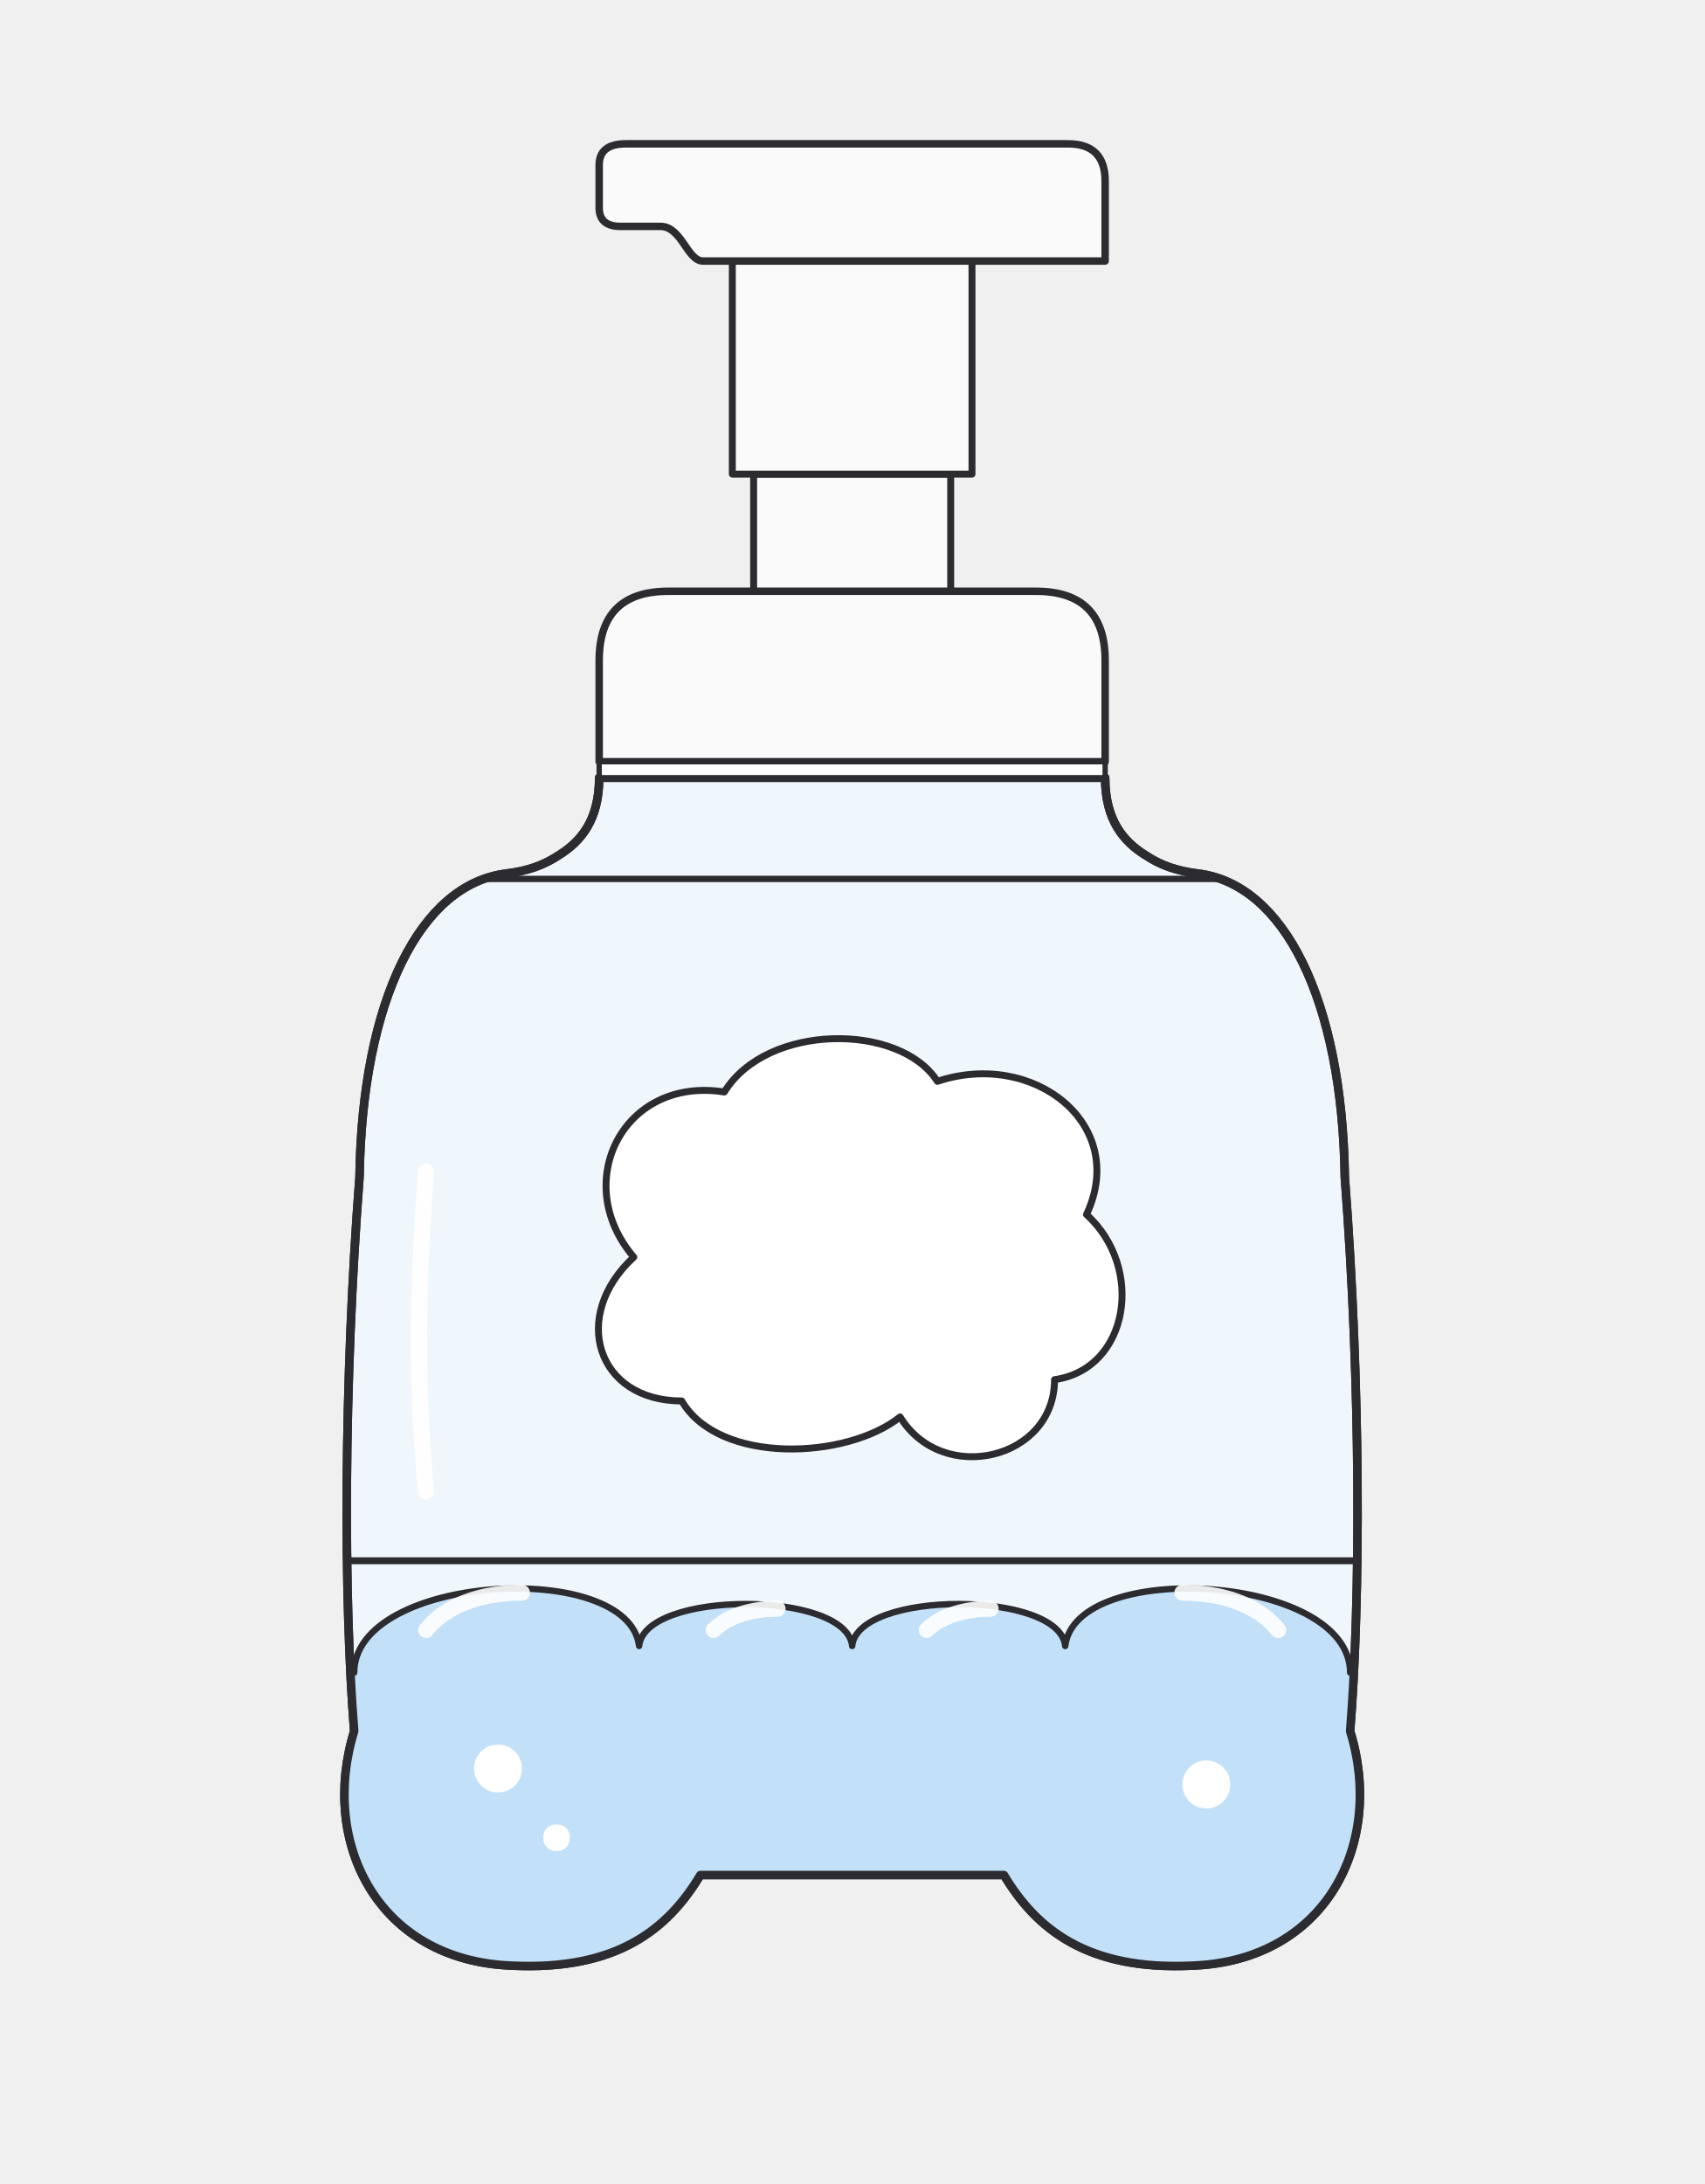
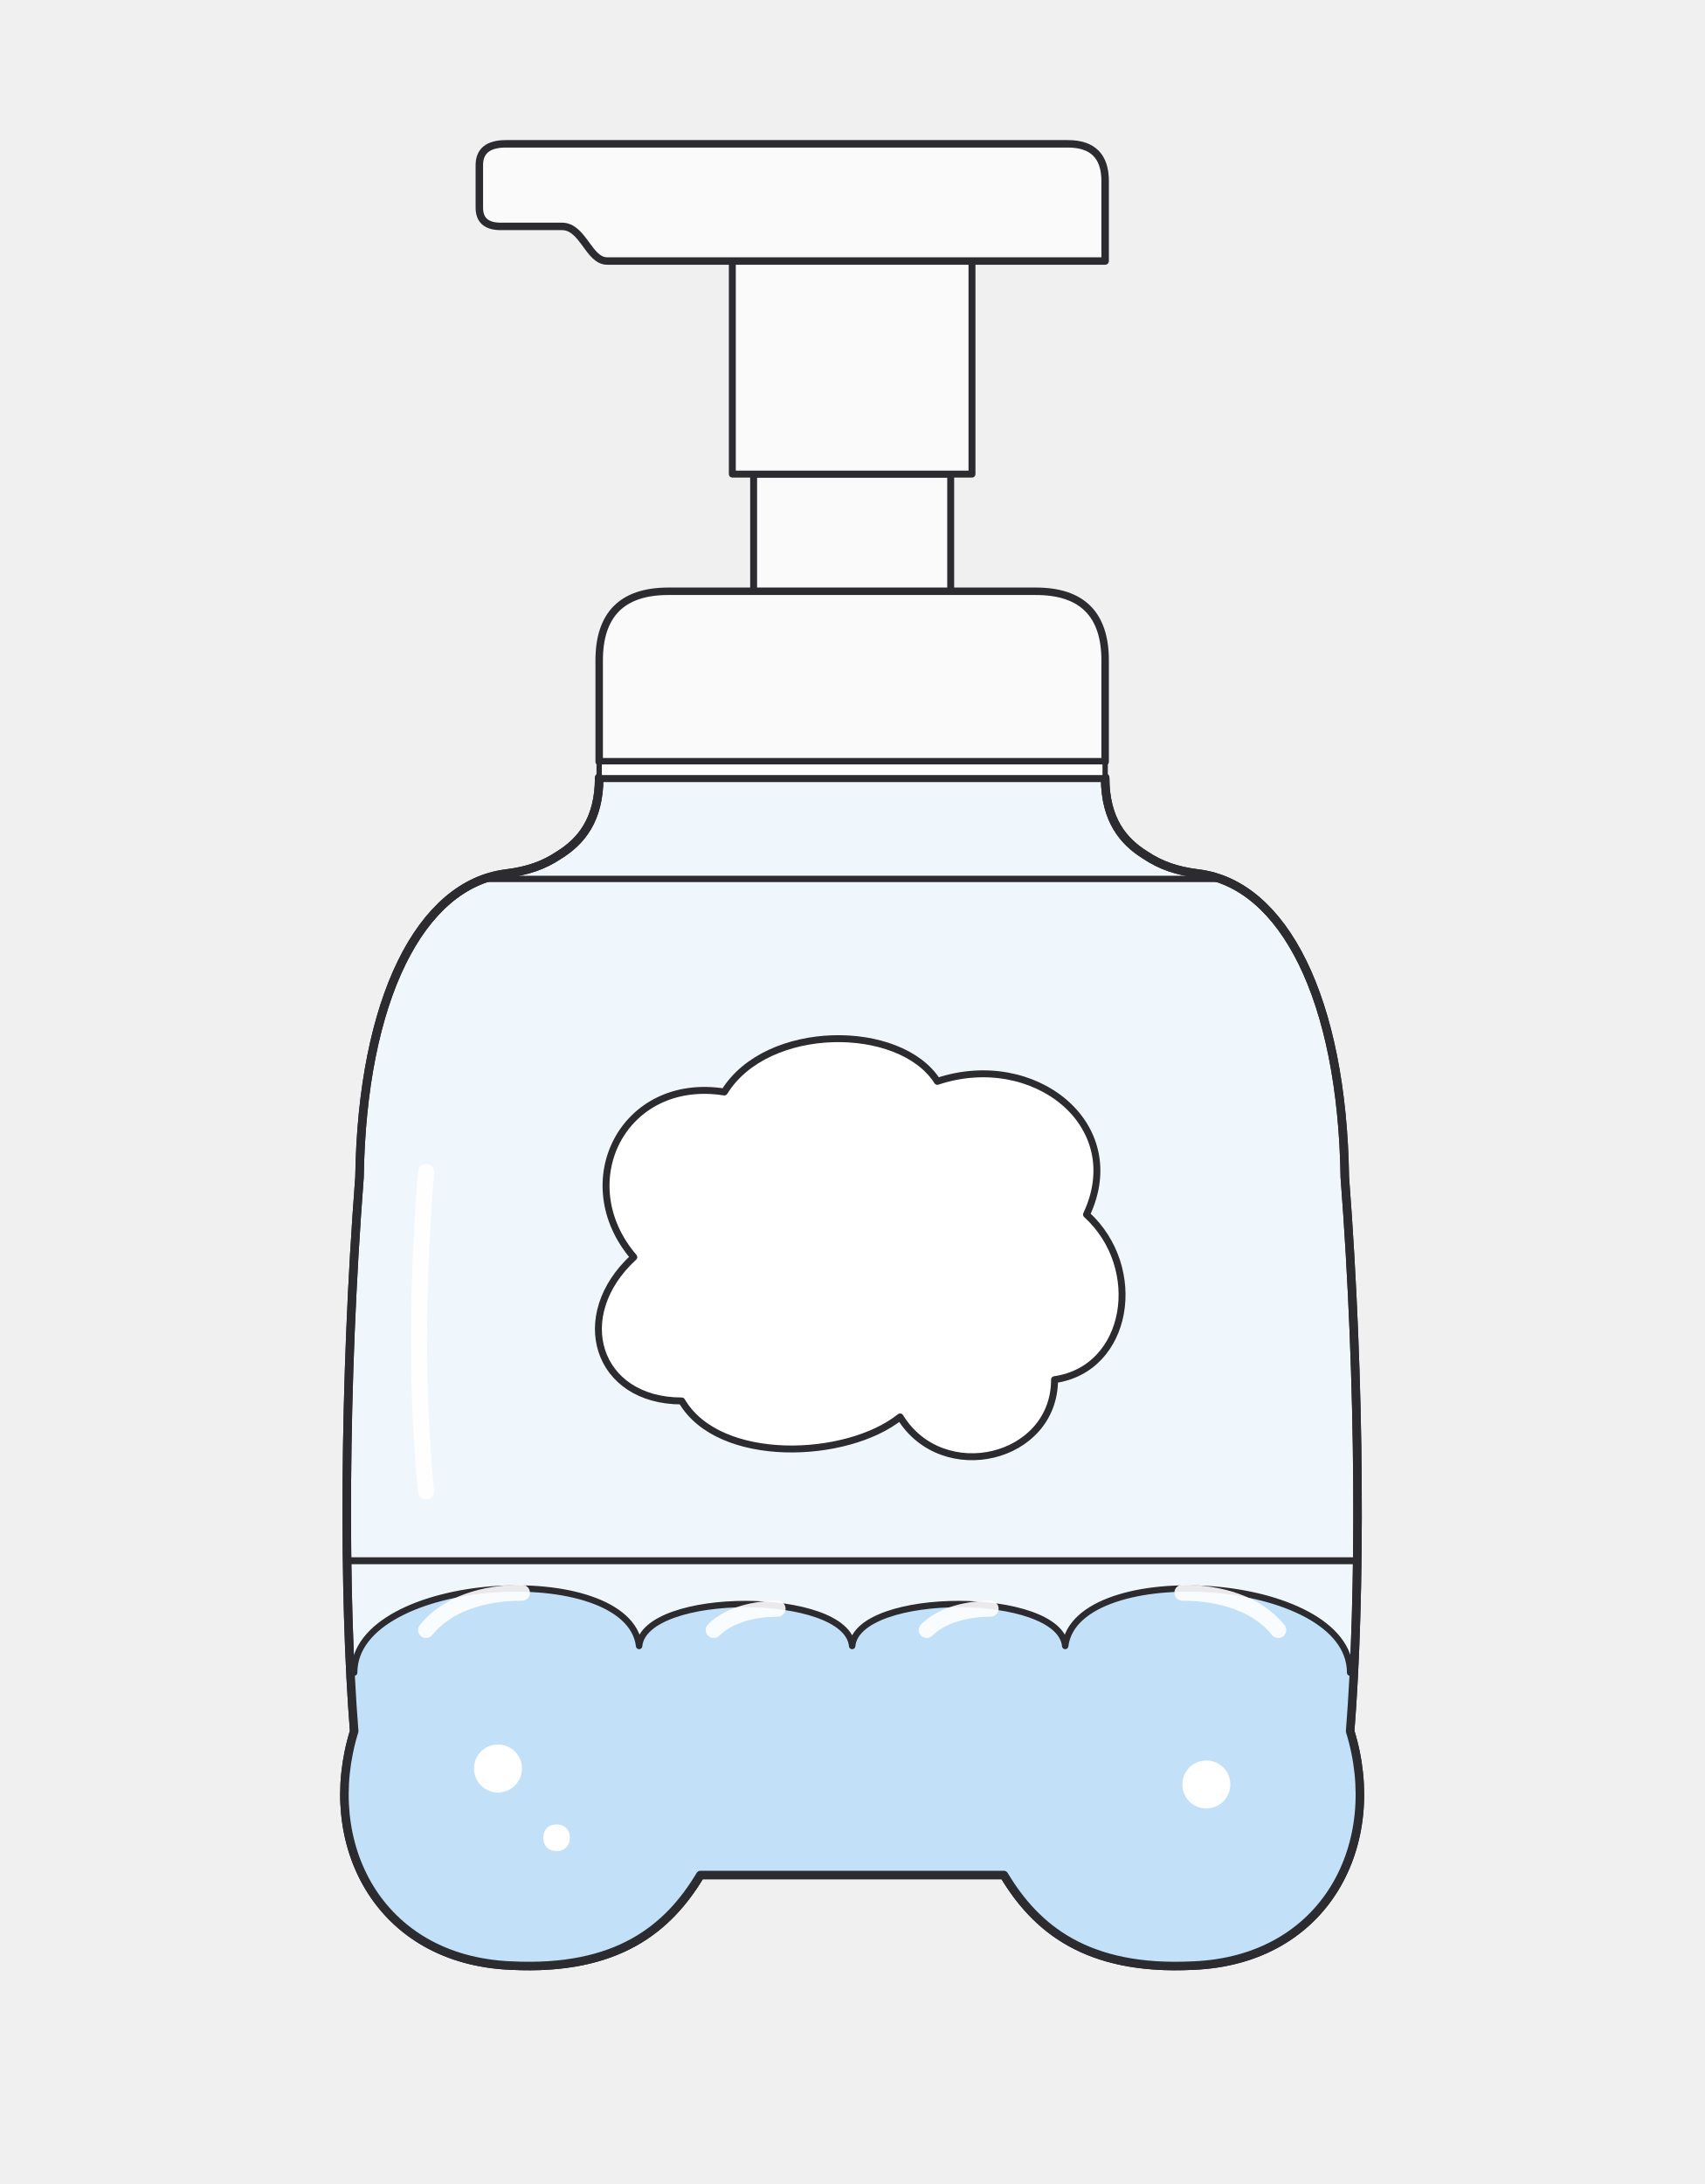
<svg xmlns="http://www.w3.org/2000/svg" width="640" height="820" viewBox="0 0 640 820">
  <defs>
    <clipPath id="clip-body">
      <path d="M225 292 C225 308 218 316 210 321 C204 325 198 327 190 328 C158 332 136 375 135 442 C129 520 129 600 133 650 C120 692 142 736 192 738 C232 740 251 724 263 704 L377 704 C389 724 408 740 448 738 C498 736 520 692 507 650 C511 600 511 520 505 442 C504 375 482 332 450 328 C442 327 436 325 430 321 C422 316 415 308 415 292 Z" />
    </clipPath>
  </defs>
  <path id="body" d="M225 292 C225 308 218 316 210 321 C204 325 198 327 190 328 C158 332 136 375 135 442 C129 520 129 600 133 650 C120 692 142 736 192 738 C232 740 251 724 263 704 L377 704 C389 724 408 740 448 738 C498 736 520 692 507 650 C511 600 511 520 505 442 C504 375 482 332 450 328 C442 327 436 325 430 321 C422 316 415 308 415 292 Z" fill="#f0f7fc" stroke="#2b2b30" stroke-width="3.2" stroke-linejoin="round" stroke-linecap="round" />
  <path id="band" d="M110 628 L133 628 C133 591 236 585 240 618 C242 597 318 597 320 618 C322 597 398 597 400 618 C404 585 507 591 507 628 L530 628 L530 760 L110 760 Z" fill="#c2e0f7" clip-path="url(#clip-body)" />
  <path id="bandline" d="M133 628 C133 591 236 585 240 618 C242 597 318 597 320 618 C322 597 398 597 400 618 C404 585 507 591 507 628" fill="none" stroke="#2b2b30" stroke-width="2.4" stroke-linejoin="round" stroke-linecap="round" />
  <path id="foam_highlight" d="M160 612 C168 602 182 598 196 598 M268 612 C274 606 284 604 292 604 M348 612 C354 606 364 604 372 604 M444 598 C458 598 472 602 480 612" fill="none" stroke="#ffffff" stroke-width="6" stroke-linecap="round" opacity="0.9" />
  <path id="foam_bubbles" d="M196 664 C196 669 192 673 187 673 C182 673 178 669 178 664 C178 659 182 655 187 655 C192 655 196 659 196 664 Z M214 690 C214 693 212 695 209 695 C206 695 204 693 204 690 C204 687 206 685 209 685 C212 685 214 687 214 690 Z M462 670 C462 675 458 679 453 679 C448 679 444 675 444 670 C444 665 448 661 453 661 C458 661 462 665 462 670 Z" fill="#ffffff" />
  <path id="mid_parting_line" d="M110 586 L530 586" fill="none" stroke="#2b2b30" stroke-width="2.6" stroke-linejoin="round" stroke-linecap="round" clip-path="url(#clip-body)" />
  <path id="highlight" d="M160 440 C156 490 157 530 160 560" fill="none" stroke="#ffffff" stroke-width="6" stroke-linecap="round" opacity="0.9" />
  <path id="shoulder_parting_line" d="M110 330 L530 330" fill="none" stroke="#2b2b30" stroke-width="2.4" stroke-linejoin="round" stroke-linecap="round" clip-path="url(#clip-body)" />
  <path id="label" d="M238 472 C214 444 234 404 272 410 C288 384 338 384 352 406 C388 394 424 422 408 456 C430 476 424 514 396 518 C396 548 354 558 338 532 C318 548 270 550 256 526 C224 526 214 494 238 472 Z" fill="#ffffff" stroke="#2b2b30" stroke-width="2.6" stroke-linejoin="round" stroke-linecap="round" />
  <path id="body_outline" d="M225 292 C225 308 218 316 210 321 C204 325 198 327 190 328 C158 332 136 375 135 442 C129 520 129 600 133 650 C120 692 142 736 192 738 C232 740 251 724 263 704 L377 704 C389 724 408 740 448 738 C498 736 520 692 507 650 C511 600 511 520 505 442 C504 375 482 332 450 328 C442 327 436 325 430 321 C422 316 415 308 415 292 Z" fill="none" stroke="#2b2b30" stroke-width="3.2" stroke-linejoin="round" stroke-linecap="round" />
  <path id="stem_lower" d="M283 178 L357 178 L357 224 L283 224 Z" fill="#fafafa" stroke="#2b2b30" stroke-width="2.6" stroke-linejoin="round" stroke-linecap="round" />
  <path id="stem_upper" d="M275 98 L365 98 L365 178 L275 178 Z" fill="#fafafa" stroke="#2b2b30" stroke-width="2.6" stroke-linejoin="round" stroke-linecap="round" />
  <path id="cap" d="M225 286 L225 248 Q225 222 251 222 L389 222 Q415 222 415 248 L415 286 Z" fill="#fafafa" stroke="#2b2b30" stroke-width="2.8" stroke-linejoin="round" stroke-linecap="round" />
  <path id="cap_ring" d="M225 286 L415 286 L415 292 L225 292 Z" fill="#ffffff" stroke="#2b2b30" stroke-width="2.0" stroke-linejoin="round" stroke-linecap="round" />
-   <path id="pump_head" d="M235 54 L401 54 Q415 54 415 68 L415 98 L264 98 C258 98 256 85 248 85 L233 85 Q225 85 225 78 L225 62 Q225 54 235 54 Z" fill="#fafafa" stroke="#2b2b30" stroke-width="2.8" stroke-linejoin="round" stroke-linecap="round" />
+   <path id="pump_head" d="M190 54 L401 54 Q415 54 415 68 L415 98 L228 98 C221 98 219 85 211 85 L188 85 Q180 85 180 78 L180 62 Q180 54 190 54 Z" fill="#fafafa" stroke="#2b2b30" stroke-width="2.8" stroke-linejoin="round" stroke-linecap="round" />
</svg>
